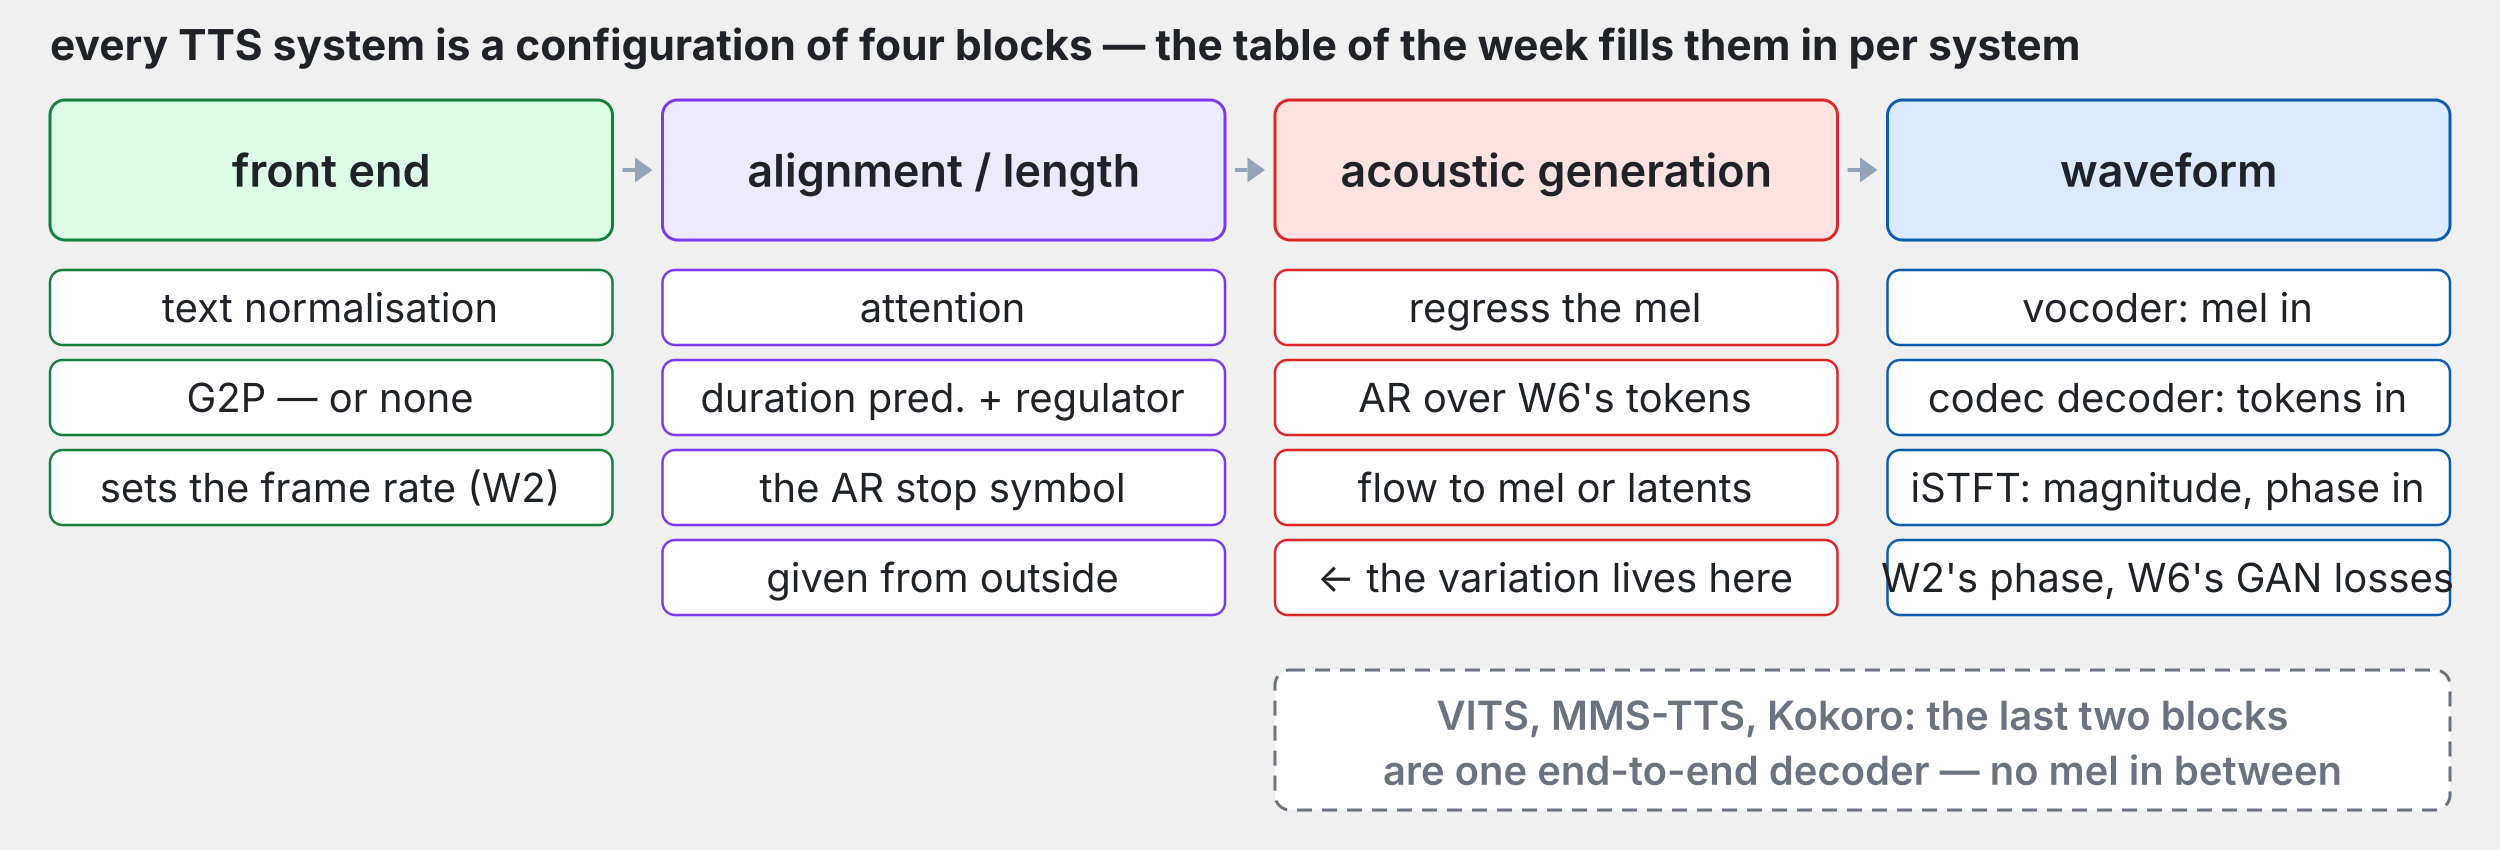
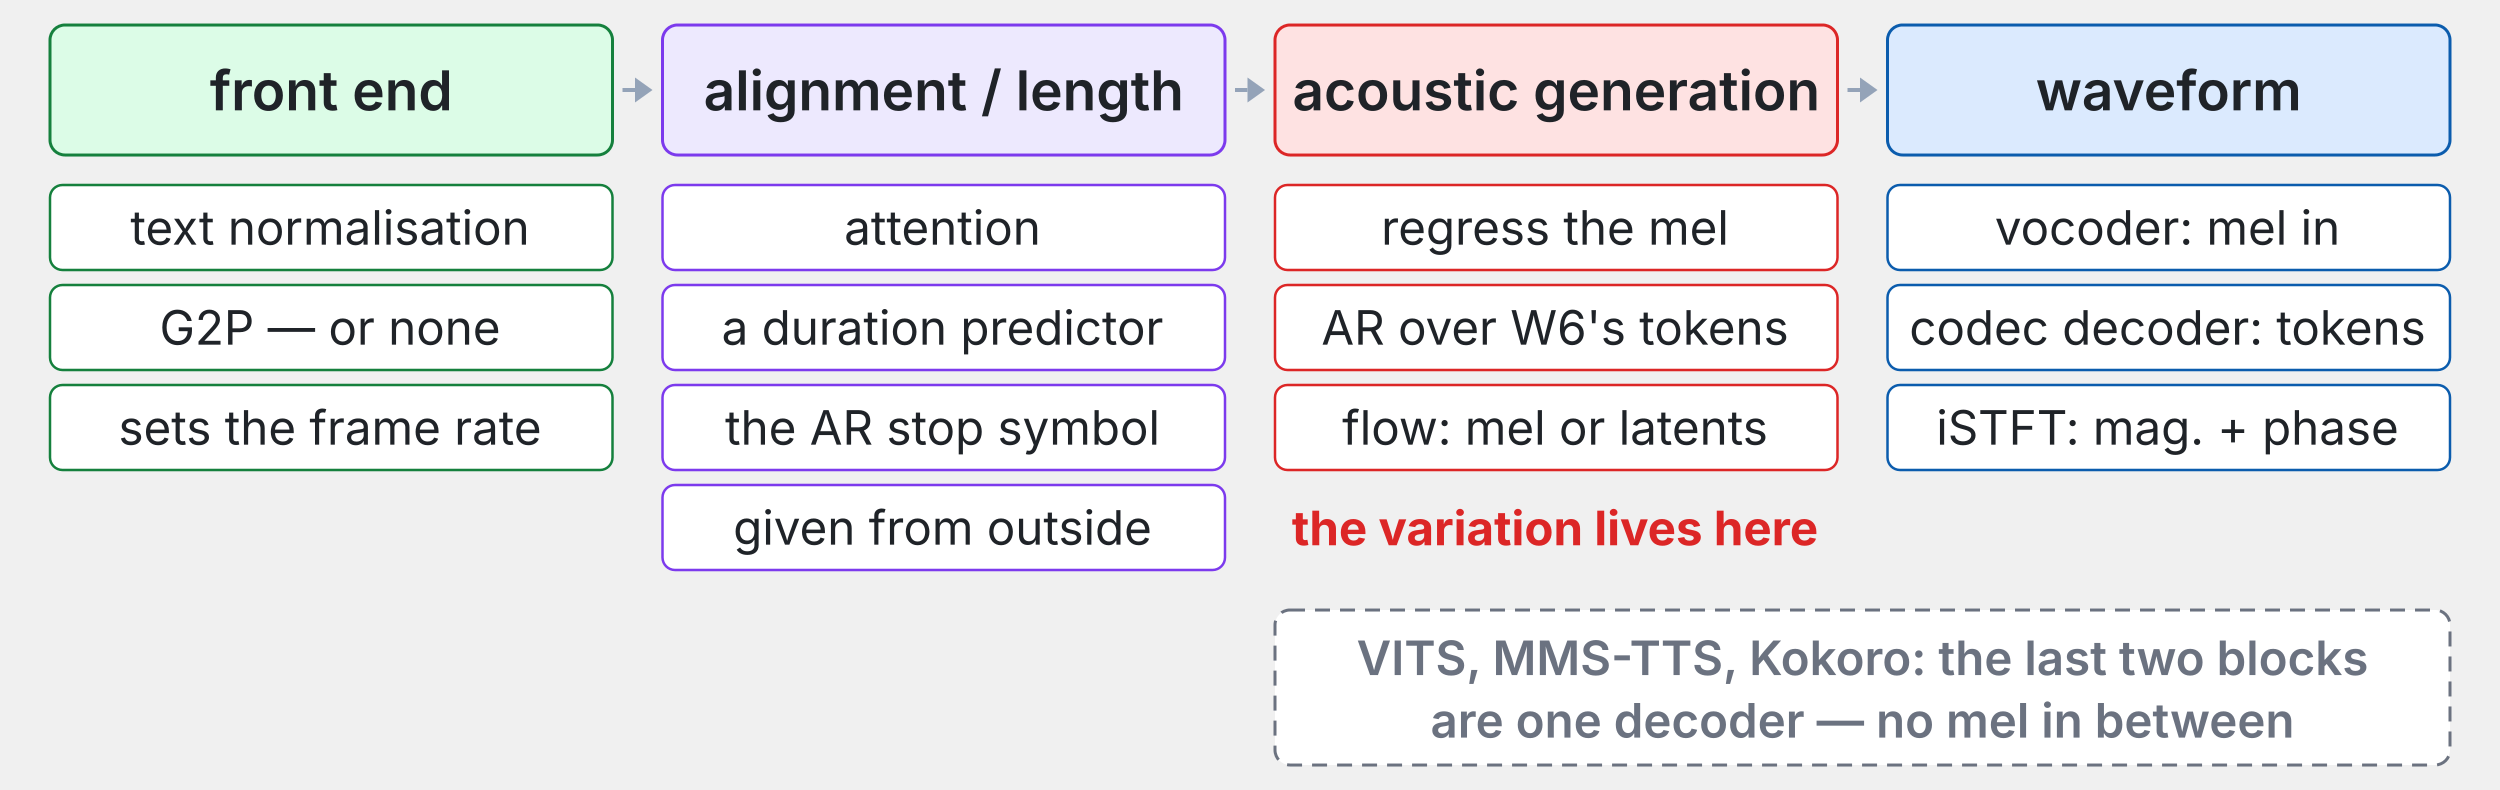
- <svg xmlns="http://www.w3.org/2000/svg" viewBox="0 0 1000 340" width="100%" role="img" font-family="system-ui,-apple-system,Segoe UI,sans-serif">
+ <svg xmlns="http://www.w3.org/2000/svg" viewBox="0 0 1000 316" width="100%" role="img" font-family="system-ui,-apple-system,Segoe UI,sans-serif">
  <g class="fragment" data-fragment-index="0">
-     <rect x="20.0" y="40.0" width="225.0" height="56.0" rx="6" fill="#dcfce7" stroke="#15803d" stroke-width="1.2" />
-     <text x="132.5" y="68.0" font-size="18" font-weight="600" fill="#1f2328" text-anchor="middle" dominant-baseline="middle">front end</text>
-     <line x1="249.0" y1="68.0" x2="254.0" y2="68.0" stroke="#94a3b8" stroke-width="1.6" />
-     <polygon points="261.0,68.0 254.0,73.0 254.0,63.0" fill="#94a3b8" />
-     <rect x="20.0" y="108.0" width="225.0" height="30.0" rx="5" fill="#ffffff" stroke="#15803d" stroke-width="1.0" />
-     <text x="132.0" y="123.0" font-size="16" font-weight="400" fill="#1f2328" text-anchor="middle" dominant-baseline="middle">text normalisation</text>
-     <rect x="20.0" y="144.0" width="225.0" height="30.0" rx="5" fill="#ffffff" stroke="#15803d" stroke-width="1.0" />
-     <text x="132.0" y="159.0" font-size="16" font-weight="400" fill="#1f2328" text-anchor="middle" dominant-baseline="middle">G2P — or none</text>
-     <rect x="20.0" y="180.0" width="225.0" height="30.0" rx="5" fill="#ffffff" stroke="#15803d" stroke-width="1.0" />
-     <text x="132.0" y="195.0" font-size="16" font-weight="400" fill="#1f2328" text-anchor="middle" dominant-baseline="middle">sets the frame rate (W2)</text>
+     <rect x="20.0" y="10.0" width="225.0" height="52.0" rx="6" fill="#dcfce7" stroke="#15803d" stroke-width="1.2" />
+     <text x="132.5" y="36.0" font-size="22" font-weight="600" fill="#1f2328" text-anchor="middle" dominant-baseline="middle">front end</text>
+     <line x1="249.0" y1="36.0" x2="254.0" y2="36.0" stroke="#94a3b8" stroke-width="1.6" />
+     <polygon points="261.0,36.0 254.0,41.0 254.0,31.0" fill="#94a3b8" />
+     <rect x="20.0" y="74.0" width="225.0" height="34.0" rx="5" fill="#ffffff" stroke="#15803d" stroke-width="1.0" />
+     <text x="132.0" y="91.0" font-size="19" font-weight="400" fill="#1f2328" text-anchor="middle" dominant-baseline="middle">text normalisation</text>
+     <rect x="20.0" y="114.0" width="225.0" height="34.0" rx="5" fill="#ffffff" stroke="#15803d" stroke-width="1.0" />
+     <text x="132.0" y="131.0" font-size="19" font-weight="400" fill="#1f2328" text-anchor="middle" dominant-baseline="middle">G2P — or none</text>
+     <rect x="20.0" y="154.0" width="225.0" height="34.0" rx="5" fill="#ffffff" stroke="#15803d" stroke-width="1.0" />
+     <text x="132.0" y="171.0" font-size="19" font-weight="400" fill="#1f2328" text-anchor="middle" dominant-baseline="middle">sets the frame rate</text>
  </g>
  <g class="fragment" data-fragment-index="1">
-     <rect x="265.0" y="40.0" width="225.0" height="56.0" rx="6" fill="#ede9fe" stroke="#7c3aed" stroke-width="1.2" />
-     <text x="377.5" y="68.0" font-size="18" font-weight="600" fill="#1f2328" text-anchor="middle" dominant-baseline="middle">alignment / length</text>
-     <line x1="494.0" y1="68.0" x2="499.0" y2="68.0" stroke="#94a3b8" stroke-width="1.6" />
-     <polygon points="506.0,68.0 499.0,73.0 499.0,63.0" fill="#94a3b8" />
-     <rect x="265.0" y="108.0" width="225.0" height="30.0" rx="5" fill="#ffffff" stroke="#7c3aed" stroke-width="1.0" />
-     <text x="377.0" y="123.0" font-size="16" font-weight="400" fill="#1f2328" text-anchor="middle" dominant-baseline="middle">attention</text>
-     <rect x="265.0" y="144.0" width="225.0" height="30.0" rx="5" fill="#ffffff" stroke="#7c3aed" stroke-width="1.0" />
-     <text x="377.0" y="159.0" font-size="16" font-weight="400" fill="#1f2328" text-anchor="middle" dominant-baseline="middle">duration pred. + regulator</text>
-     <rect x="265.0" y="180.0" width="225.0" height="30.0" rx="5" fill="#ffffff" stroke="#7c3aed" stroke-width="1.0" />
-     <text x="377.0" y="195.0" font-size="16" font-weight="400" fill="#1f2328" text-anchor="middle" dominant-baseline="middle">the AR stop symbol</text>
-     <rect x="265.0" y="216.0" width="225.0" height="30.0" rx="5" fill="#ffffff" stroke="#7c3aed" stroke-width="1.0" />
-     <text x="377.0" y="231.0" font-size="16" font-weight="400" fill="#1f2328" text-anchor="middle" dominant-baseline="middle">given from outside</text>
+     <rect x="265.0" y="10.0" width="225.0" height="52.0" rx="6" fill="#ede9fe" stroke="#7c3aed" stroke-width="1.2" />
+     <text x="377.5" y="36.0" font-size="22" font-weight="600" fill="#1f2328" text-anchor="middle" dominant-baseline="middle">alignment / length</text>
+     <line x1="494.0" y1="36.0" x2="499.0" y2="36.0" stroke="#94a3b8" stroke-width="1.6" />
+     <polygon points="506.0,36.0 499.0,41.0 499.0,31.0" fill="#94a3b8" />
+     <rect x="265.0" y="74.0" width="225.0" height="34.0" rx="5" fill="#ffffff" stroke="#7c3aed" stroke-width="1.0" />
+     <text x="377.0" y="91.0" font-size="19" font-weight="400" fill="#1f2328" text-anchor="middle" dominant-baseline="middle">attention</text>
+     <rect x="265.0" y="114.0" width="225.0" height="34.0" rx="5" fill="#ffffff" stroke="#7c3aed" stroke-width="1.0" />
+     <text x="377.0" y="131.0" font-size="19" font-weight="400" fill="#1f2328" text-anchor="middle" dominant-baseline="middle">a duration predictor</text>
+     <rect x="265.0" y="154.0" width="225.0" height="34.0" rx="5" fill="#ffffff" stroke="#7c3aed" stroke-width="1.0" />
+     <text x="377.0" y="171.0" font-size="19" font-weight="400" fill="#1f2328" text-anchor="middle" dominant-baseline="middle">the AR stop symbol</text>
+     <rect x="265.0" y="194.0" width="225.0" height="34.0" rx="5" fill="#ffffff" stroke="#7c3aed" stroke-width="1.0" />
+     <text x="377.0" y="211.0" font-size="19" font-weight="400" fill="#1f2328" text-anchor="middle" dominant-baseline="middle">given from outside</text>
  </g>
  <g class="fragment" data-fragment-index="2">
-     <rect x="510.0" y="40.0" width="225.0" height="56.0" rx="6" fill="#fee2e2" stroke="#dc2626" stroke-width="1.2" />
-     <text x="622.5" y="68.0" font-size="18" font-weight="600" fill="#1f2328" text-anchor="middle" dominant-baseline="middle">acoustic generation</text>
-     <line x1="739.0" y1="68.0" x2="744.0" y2="68.0" stroke="#94a3b8" stroke-width="1.6" />
-     <polygon points="751.0,68.0 744.0,73.0 744.0,63.0" fill="#94a3b8" />
-     <rect x="510.0" y="108.0" width="225.0" height="30.0" rx="5" fill="#ffffff" stroke="#dc2626" stroke-width="1.0" />
-     <text x="622.0" y="123.0" font-size="16" font-weight="400" fill="#1f2328" text-anchor="middle" dominant-baseline="middle">regress the mel</text>
-     <rect x="510.0" y="144.0" width="225.0" height="30.0" rx="5" fill="#ffffff" stroke="#dc2626" stroke-width="1.0" />
-     <text x="622.0" y="159.0" font-size="16" font-weight="400" fill="#1f2328" text-anchor="middle" dominant-baseline="middle">AR over W6's tokens</text>
-     <rect x="510.0" y="180.0" width="225.0" height="30.0" rx="5" fill="#ffffff" stroke="#dc2626" stroke-width="1.0" />
-     <text x="622.0" y="195.0" font-size="16" font-weight="400" fill="#1f2328" text-anchor="middle" dominant-baseline="middle">flow to mel or latents</text>
-     <rect x="510.0" y="216.0" width="225.0" height="30.0" rx="5" fill="#ffffff" stroke="#dc2626" stroke-width="1.0" />
-     <text x="622.0" y="231.0" font-size="16" font-weight="400" fill="#1f2328" text-anchor="middle" dominant-baseline="middle">← the variation lives here</text>
+     <rect x="510.0" y="10.0" width="225.0" height="52.0" rx="6" fill="#fee2e2" stroke="#dc2626" stroke-width="1.2" />
+     <text x="622.5" y="36.0" font-size="22" font-weight="600" fill="#1f2328" text-anchor="middle" dominant-baseline="middle">acoustic generation</text>
+     <line x1="739.0" y1="36.0" x2="744.0" y2="36.0" stroke="#94a3b8" stroke-width="1.6" />
+     <polygon points="751.0,36.0 744.0,41.0 744.0,31.0" fill="#94a3b8" />
+     <rect x="510.0" y="74.0" width="225.0" height="34.0" rx="5" fill="#ffffff" stroke="#dc2626" stroke-width="1.0" />
+     <text x="622.0" y="91.0" font-size="19" font-weight="400" fill="#1f2328" text-anchor="middle" dominant-baseline="middle">regress the mel</text>
+     <rect x="510.0" y="114.0" width="225.0" height="34.0" rx="5" fill="#ffffff" stroke="#dc2626" stroke-width="1.0" />
+     <text x="622.0" y="131.0" font-size="19" font-weight="400" fill="#1f2328" text-anchor="middle" dominant-baseline="middle">AR over W6's tokens</text>
+     <rect x="510.0" y="154.0" width="225.0" height="34.0" rx="5" fill="#ffffff" stroke="#dc2626" stroke-width="1.0" />
+     <text x="622.0" y="171.0" font-size="19" font-weight="400" fill="#1f2328" text-anchor="middle" dominant-baseline="middle">flow: mel or latents</text>
+     <text x="622.0" y="211.0" font-size="19" font-weight="700" fill="#dc2626" text-anchor="middle" dominant-baseline="middle">the variation lives here</text>
  </g>
  <g class="fragment" data-fragment-index="3">
-     <rect x="755.0" y="40.0" width="225.0" height="56.0" rx="6" fill="#dbeafe" stroke="#0b5cad" stroke-width="1.2" />
-     <text x="867.5" y="68.0" font-size="18" font-weight="600" fill="#1f2328" text-anchor="middle" dominant-baseline="middle">waveform</text>
-     <rect x="755.0" y="108.0" width="225.0" height="30.0" rx="5" fill="#ffffff" stroke="#0b5cad" stroke-width="1.0" />
-     <text x="867.0" y="123.0" font-size="16" font-weight="400" fill="#1f2328" text-anchor="middle" dominant-baseline="middle">vocoder: mel in</text>
-     <rect x="755.0" y="144.0" width="225.0" height="30.0" rx="5" fill="#ffffff" stroke="#0b5cad" stroke-width="1.0" />
-     <text x="867.0" y="159.0" font-size="16" font-weight="400" fill="#1f2328" text-anchor="middle" dominant-baseline="middle">codec decoder: tokens in</text>
-     <rect x="755.0" y="180.0" width="225.0" height="30.0" rx="5" fill="#ffffff" stroke="#0b5cad" stroke-width="1.0" />
-     <text x="867.0" y="195.0" font-size="16" font-weight="400" fill="#1f2328" text-anchor="middle" dominant-baseline="middle">iSTFT: magnitude, phase in</text>
-     <rect x="755.0" y="216.0" width="225.0" height="30.0" rx="5" fill="#ffffff" stroke="#0b5cad" stroke-width="1.0" />
-     <text x="867.0" y="231.0" font-size="16" font-weight="400" fill="#1f2328" text-anchor="middle" dominant-baseline="middle">W2's phase, W6's GAN losses</text>
-   </g>
-   <g class="fragment" data-fragment-index="0">
-     <text x="20.0" y="24.0" font-size="17" font-weight="700" fill="#1f2328" text-anchor="start" dominant-baseline="auto">every TTS system is a configuration of four blocks — the table of the week fills them in per system</text>
+     <rect x="755.0" y="10.0" width="225.0" height="52.0" rx="6" fill="#dbeafe" stroke="#0b5cad" stroke-width="1.2" />
+     <text x="867.5" y="36.0" font-size="22" font-weight="600" fill="#1f2328" text-anchor="middle" dominant-baseline="middle">waveform</text>
+     <rect x="755.0" y="74.0" width="225.0" height="34.0" rx="5" fill="#ffffff" stroke="#0b5cad" stroke-width="1.0" />
+     <text x="867.0" y="91.0" font-size="19" font-weight="400" fill="#1f2328" text-anchor="middle" dominant-baseline="middle">vocoder: mel in</text>
+     <rect x="755.0" y="114.0" width="225.0" height="34.0" rx="5" fill="#ffffff" stroke="#0b5cad" stroke-width="1.0" />
+     <text x="867.0" y="131.0" font-size="19" font-weight="400" fill="#1f2328" text-anchor="middle" dominant-baseline="middle">codec decoder: tokens</text>
+     <rect x="755.0" y="154.0" width="225.0" height="34.0" rx="5" fill="#ffffff" stroke="#0b5cad" stroke-width="1.0" />
+     <text x="867.0" y="171.0" font-size="19" font-weight="400" fill="#1f2328" text-anchor="middle" dominant-baseline="middle">iSTFT: mag. + phase</text>
  </g>
  <g class="fragment" data-fragment-index="4">
-     <rect x="510.0" y="268.0" width="470.0" height="56.0" rx="6" fill="#ffffff" stroke="#6b7280" stroke-width="1.2" stroke-dasharray="6 4" />
-     <text x="745.0" y="286.0" font-size="16" font-weight="600" fill="#6b7280" text-anchor="middle" dominant-baseline="middle">VITS, MMS-TTS, Kokoro: the last two blocks</text>
-     <text x="745.0" y="308.0" font-size="16" font-weight="600" fill="#6b7280" text-anchor="middle" dominant-baseline="middle">are one end-to-end decoder — no mel in between</text>
+     <rect x="510.0" y="244.0" width="470.0" height="62.0" rx="6" fill="#ffffff" stroke="#6b7280" stroke-width="1.2" stroke-dasharray="6 4" />
+     <text x="745.0" y="263.0" font-size="19" font-weight="600" fill="#6b7280" text-anchor="middle" dominant-baseline="middle">VITS, MMS-TTS, Kokoro: the last two blocks</text>
+     <text x="745.0" y="288.0" font-size="19" font-weight="600" fill="#6b7280" text-anchor="middle" dominant-baseline="middle">are one decoder — no mel in between</text>
  </g>
</svg>
